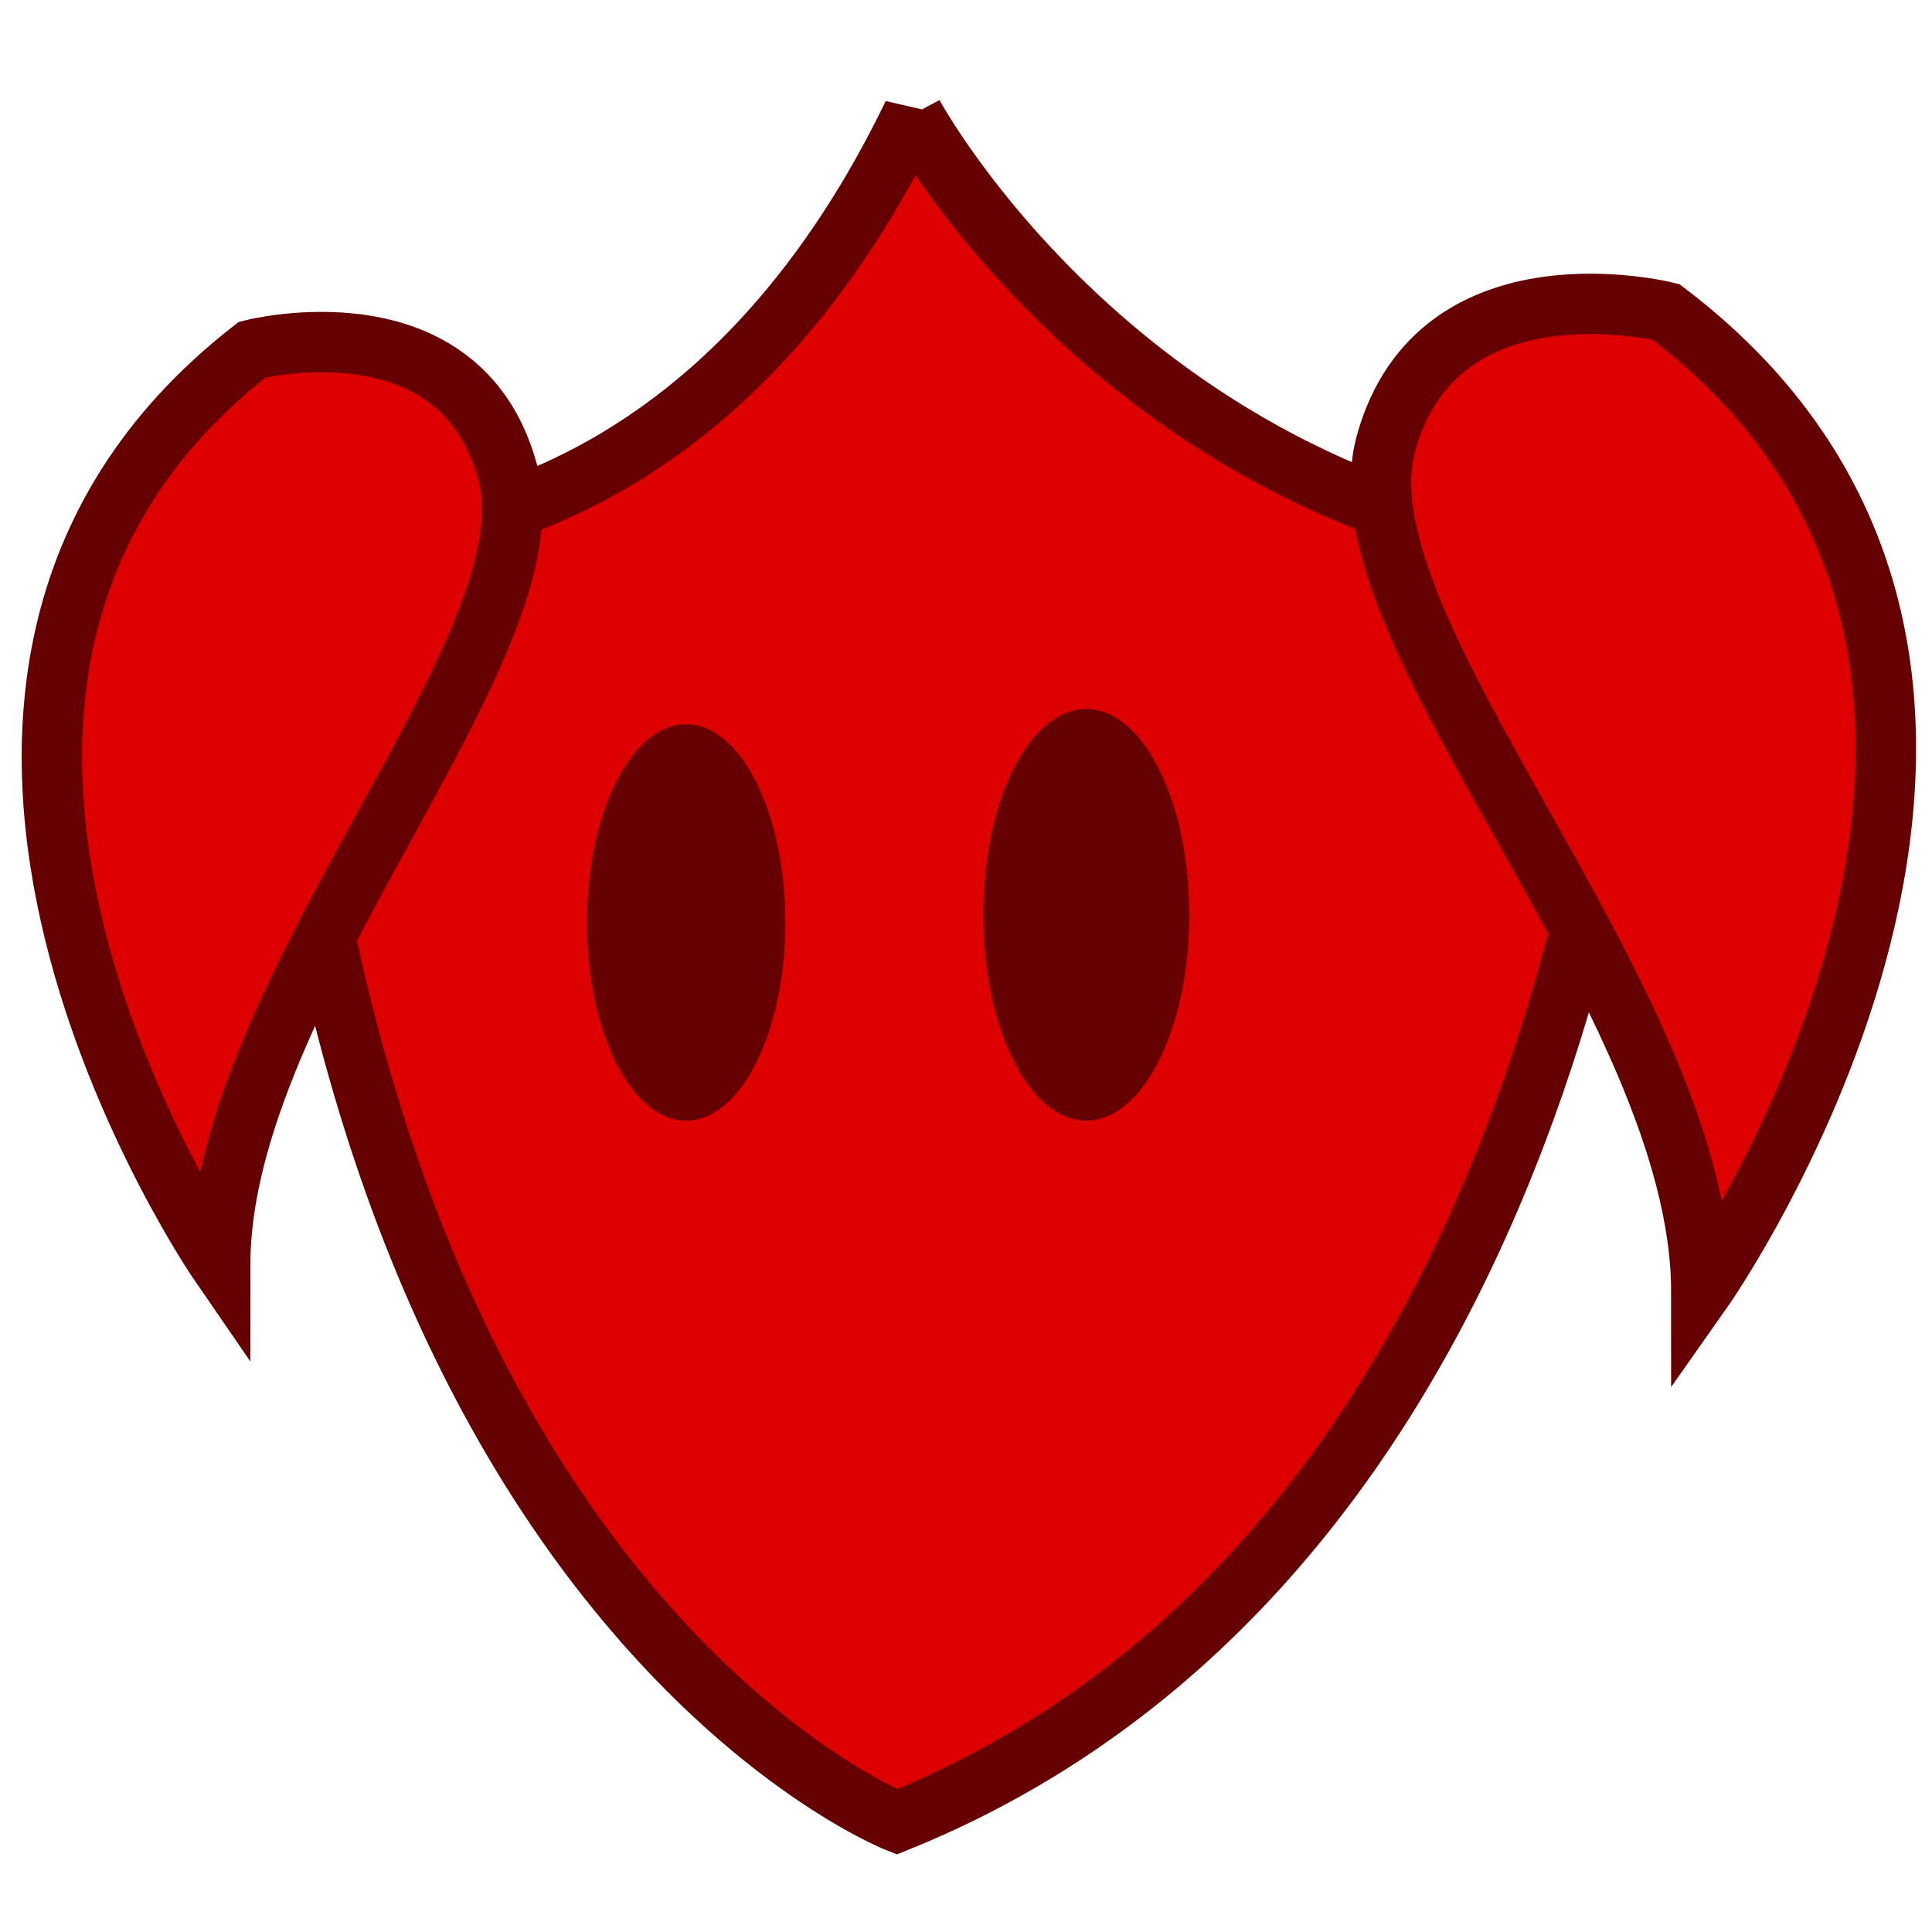
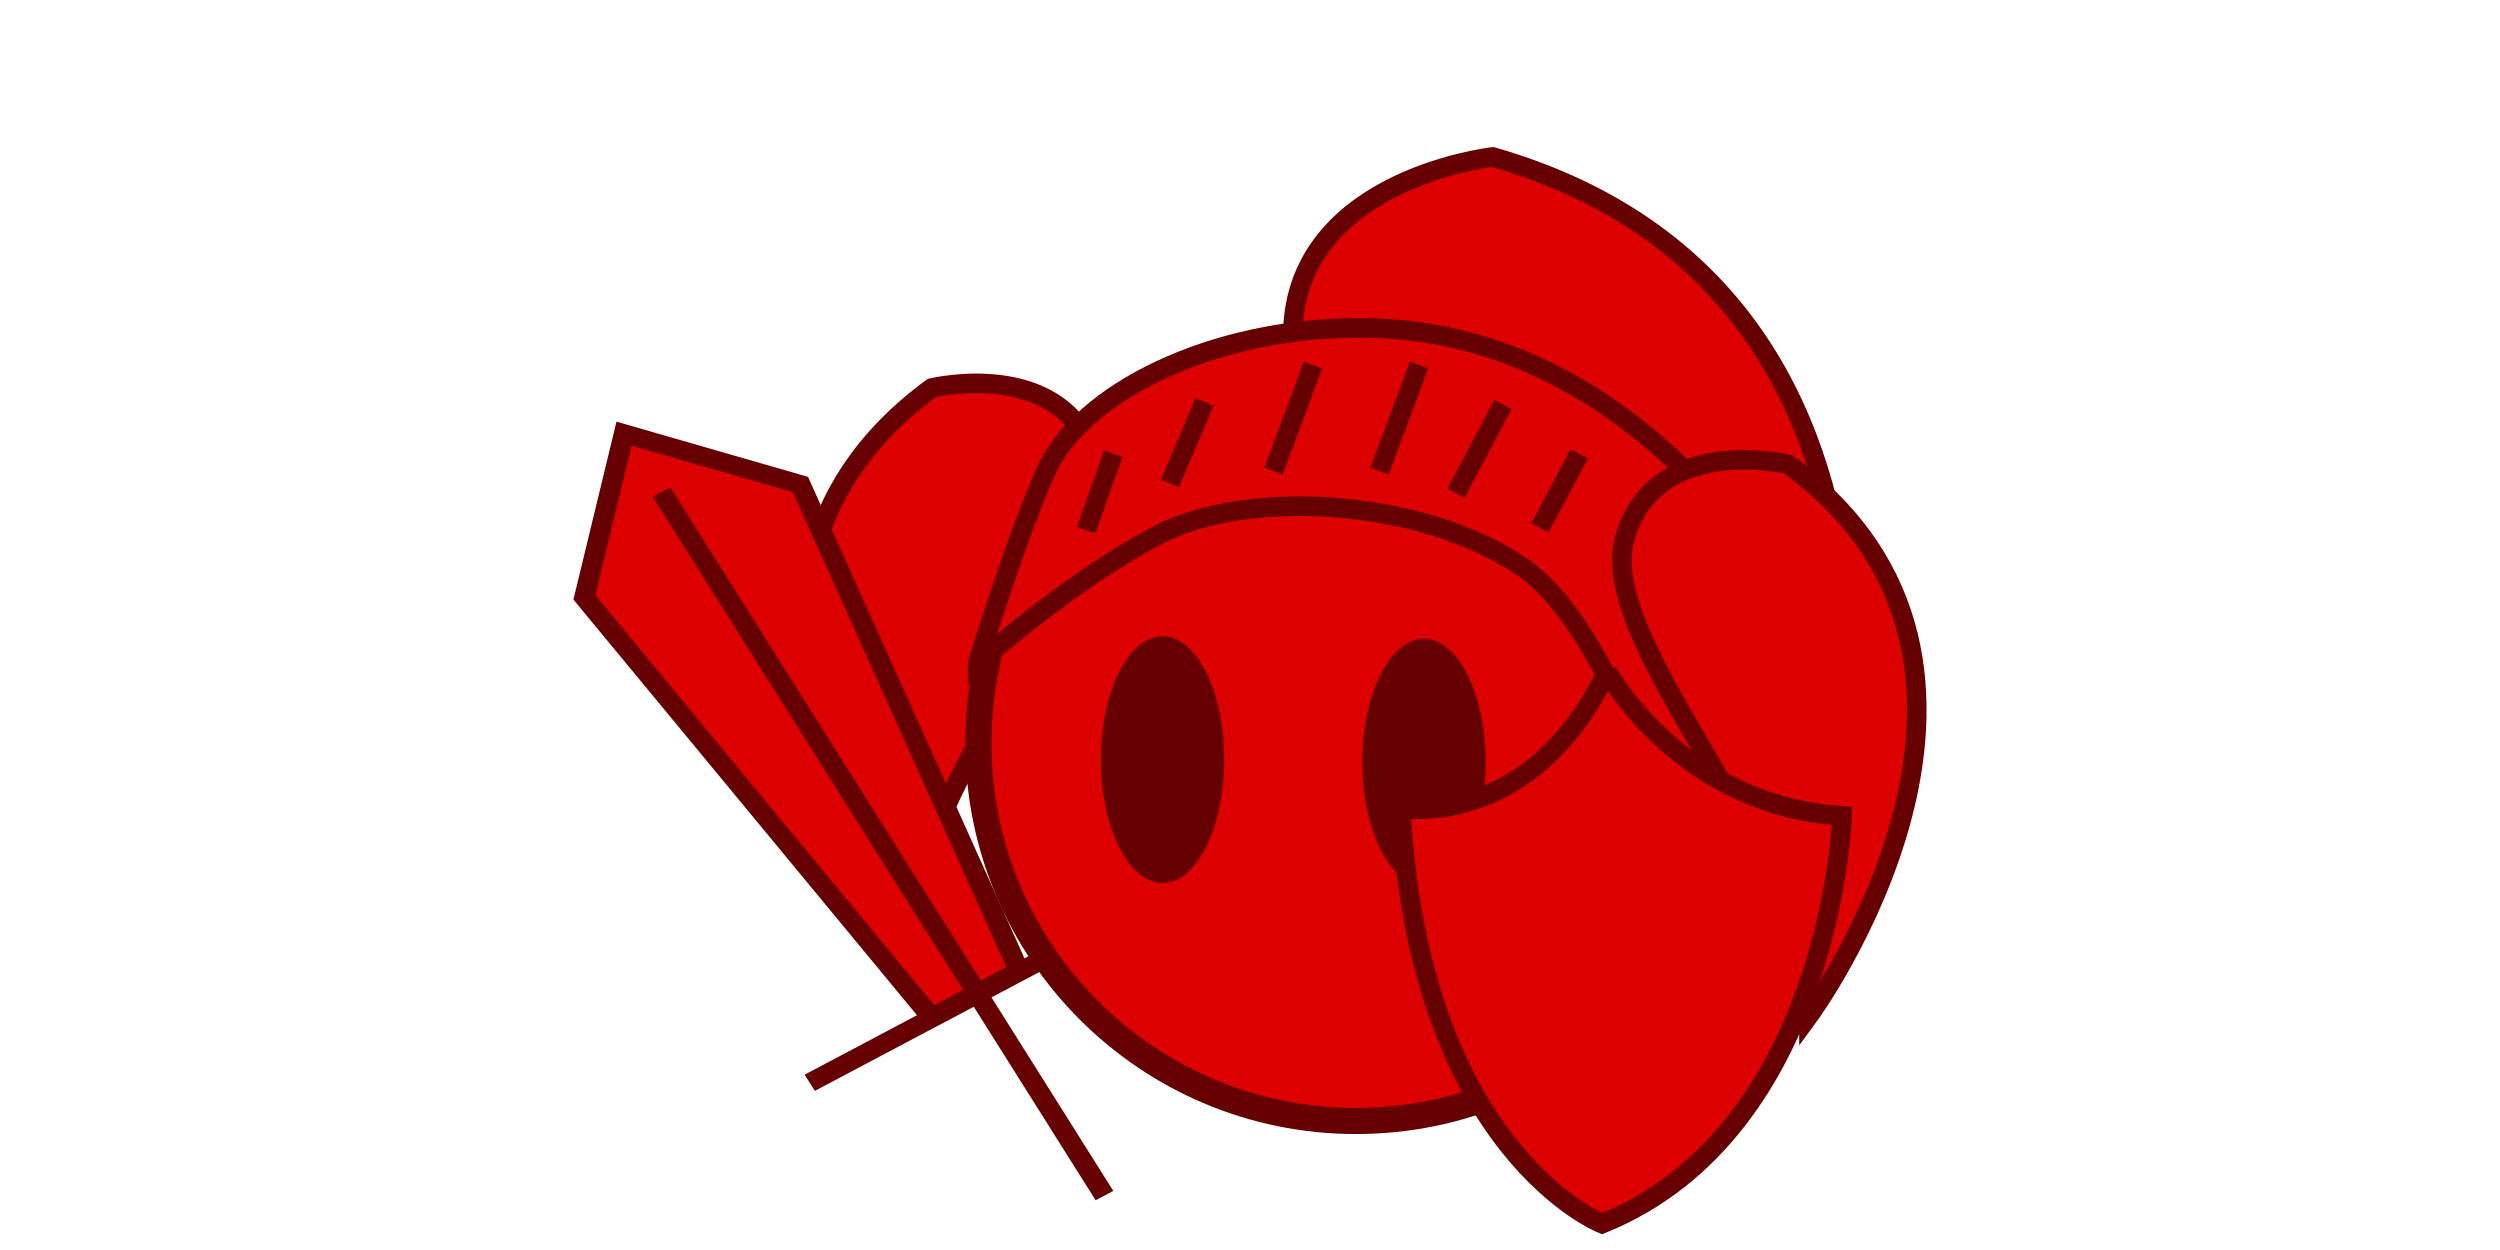
- <svg xmlns="http://www.w3.org/2000/svg" width="64" height="64" viewBox="0 0 16.933 16.933" version="1.1" id="svg8">
+ <svg xmlns="http://www.w3.org/2000/svg" width="256" height="128" viewBox="0 0 67.733 33.867" version="1.1" id="svg8">
  <defs id="defs2" />
-   <g id="layer1">
-     <path id="path850" d="m 8.001,1.002 c 0,0 1.958,3.637 6.364,3.916 0,0 -0.28,8.532 -6.504,11.05 0,0 -4.966,-1.956 -5.455,-11.26 0,0 3.497,0.629 5.595,-3.707 z" style="fill:#dc0000;fill-opacity:1;stroke:#660000;stroke-width:0.529;stroke-linecap:butt;stroke-linejoin:miter;stroke-miterlimit:4;stroke-dasharray:none;stroke-opacity:1" />
+   <g id="layer4" style="display:none">
+     <g id="layer1">
+       <path id="path850" d="m 8.001,1.002 c 0,0 1.958,3.637 6.364,3.916 0,0 -0.28,8.532 -6.504,11.05 0,0 -4.966,-1.956 -5.455,-11.26 0,0 3.497,0.629 5.595,-3.707 z" style="fill:#dc0000;fill-opacity:1;stroke:#660000;stroke-width:0.529;stroke-linecap:butt;stroke-linejoin:miter;stroke-miterlimit:4;stroke-dasharray:none;stroke-opacity:1" />
+     </g>
+     <g id="layer2">
+       <ellipse ry="1.737" rx="0.869" cy="8.085" cx="6.014" id="path853" style="fill:#660000;fill-opacity:1;fill-rule:evenodd;stroke:none;stroke-width:0.529;stroke-linecap:round;stroke-miterlimit:4;stroke-dasharray:none;stroke-opacity:1" />
+       <ellipse style="fill:#660000;fill-opacity:1;fill-rule:evenodd;stroke:none;stroke-width:0.529;stroke-linecap:round;stroke-miterlimit:4;stroke-dasharray:none;stroke-opacity:1" id="ellipse855" cx="9.521" cy="8.018" rx="0.902" ry="1.804" />
+     </g>
+     <g id="layer3">
+       <path id="path858" d="m 14.604,2.735 c 0,0 -1.995,-0.501 -2.455,1.145 -0.46,1.646 2.762,4.867 2.762,7.443 0,0 3.837,-5.439 -0.307,-8.588 z" style="fill:#dc0000;fill-opacity:1;stroke:#660000;stroke-width:0.529;stroke-linecap:butt;stroke-linejoin:miter;stroke-miterlimit:4;stroke-dasharray:none;stroke-opacity:1" />
+       <path style="fill:#dc0000;fill-opacity:1;stroke:#660000;stroke-width:0.529;stroke-linecap:butt;stroke-linejoin:miter;stroke-miterlimit:4;stroke-dasharray:none;stroke-opacity:1" d="m 2.21,3.065 c 0,0 1.819,-0.468 2.239,1.069 0.42,1.537 -2.519,4.544 -2.519,6.949 0,0 -3.499,-5.078 0.28,-8.018 z" id="path858-1" />
+     </g>
+     <g id="layer6">
+       <g transform="translate(-1.405776,8.076498)" id="g875-3">
+         <path style="fill:none;stroke:#660000;stroke-width:0.529;stroke-linecap:butt;stroke-linejoin:miter;stroke-miterlimit:4;stroke-dasharray:none;stroke-opacity:1" d="M 5.209,12.393 H 11.724" id="path847-0-7" />
+         <path style="fill:#dc0000;fill-opacity:1;stroke:#660000;stroke-width:0.529;stroke-linecap:butt;stroke-linejoin:miter;stroke-miterlimit:4;stroke-dasharray:none;stroke-opacity:1" d="M 8.457,0.52 6.378,2.788 7.583,12.379 h 1.701 L 10.56,2.811 Z" id="path855-7" />
+         <path id="path849-4" d="M 8.467,16.663 V 1.764" style="fill:none;stroke:#660000;stroke-width:0.529;stroke-linecap:butt;stroke-linejoin:miter;stroke-miterlimit:4;stroke-dasharray:none;stroke-opacity:1" />
+       </g>
+     </g>
  </g>
-   <g id="layer2">
-     <ellipse ry="1.737" rx="0.869" cy="8.085" cx="6.014" id="path853" style="fill:#660000;fill-opacity:1;fill-rule:evenodd;stroke:none;stroke-width:0.529;stroke-linecap:round;stroke-miterlimit:4;stroke-dasharray:none;stroke-opacity:1" />
-     <ellipse style="fill:#660000;fill-opacity:1;fill-rule:evenodd;stroke:none;stroke-width:0.529;stroke-linecap:round;stroke-miterlimit:4;stroke-dasharray:none;stroke-opacity:1" id="ellipse855" cx="9.521" cy="8.018" rx="0.902" ry="1.804" />
-   </g>
-   <g id="layer3">
-     <path id="path858" d="m 14.604,2.735 c 0,0 -1.995,-0.501 -2.455,1.145 -0.46,1.646 2.762,4.867 2.762,7.443 0,0 3.837,-5.439 -0.307,-8.588 z" style="fill:#dc0000;fill-opacity:1;stroke:#660000;stroke-width:0.529;stroke-linecap:butt;stroke-linejoin:miter;stroke-miterlimit:4;stroke-dasharray:none;stroke-opacity:1" />
-     <path style="fill:#dc0000;fill-opacity:1;stroke:#660000;stroke-width:0.529;stroke-linecap:butt;stroke-linejoin:miter;stroke-miterlimit:4;stroke-dasharray:none;stroke-opacity:1" d="m 2.21,3.065 c 0,0 1.819,-0.468 2.239,1.069 0.42,1.537 -2.519,4.544 -2.519,6.949 0,0 -3.499,-5.078 0.28,-8.018 z" id="path858-1" />
+   <g id="layer5" style="display:inline">
+     <g id="g1009" transform="translate(18.87024)">
+       <path id="path918" d="m 6.377,10.511 c 0,0 3.603,-0.871 4.434,1.991 0.831,2.862 -4.988,8.462 -4.988,12.942 0,0 -6.928,-9.458 0.554,-14.933 z" style="display:inline;fill:#dc0000;fill-opacity:1;stroke:#660000;stroke-width:0.529;stroke-linecap:butt;stroke-linejoin:miter;stroke-miterlimit:4;stroke-dasharray:none;stroke-opacity:1" />
+       <g transform="matrix(1.3951,-0.7385717,0.8054615,1.279244,-14.1809,17.32979)" id="g875" style="stroke-width:0.648">
+         <path style="fill:none;stroke:#660000;stroke-width:0.343;stroke-linecap:butt;stroke-linejoin:miter;stroke-miterlimit:4;stroke-dasharray:none;stroke-opacity:1" d="M 5.209,12.393 H 11.724" id="path847-0" />
+         <path style="fill:#dc0000;fill-opacity:1;stroke:#660000;stroke-width:0.343;stroke-linecap:butt;stroke-linejoin:miter;stroke-miterlimit:4;stroke-dasharray:none;stroke-opacity:1" d="M 8.457,0.52 6.378,2.788 7.583,12.379 h 1.701 L 10.56,2.811 Z" id="path855" />
+         <path id="path849" d="M 8.467,16.663 V 1.764" style="fill:none;stroke:#660000;stroke-width:0.343;stroke-linecap:butt;stroke-linejoin:miter;stroke-miterlimit:4;stroke-dasharray:none;stroke-opacity:1" />
+       </g>
+       <path id="path916" d="m 21.573,4.252 c 0,0 -5.711,0.634 -5.406,5.204 0.305,4.57 11.753,9.6 14.127,16.07 0,0 5.083,-17.297 -8.721,-21.274 z" style="display:inline;fill:#dc0000;fill-opacity:1;stroke:#660000;stroke-width:0.529;stroke-linecap:butt;stroke-linejoin:miter;stroke-miterlimit:4;stroke-dasharray:none;stroke-opacity:1" />
+       <circle style="fill:#dc0000;fill-opacity:1;stroke:#660000;stroke-width:0.706;stroke-miterlimit:4;stroke-dasharray:none;stroke-opacity:1;stop-color:#000000" id="path847" cx="17.869" cy="20.141" r="10.231" />
+       <ellipse ry="3.341" rx="1.67" cy="20.58" cx="12.628" id="path853-6" style="display:inline;fill:#660000;fill-opacity:1;fill-rule:evenodd;stroke:none;stroke-width:0.529;stroke-linecap:round;stroke-miterlimit:4;stroke-dasharray:none;stroke-opacity:1" />
+       <ellipse ry="3.341" rx="1.67" cy="20.647" cx="19.711" id="ellipse880" style="display:inline;fill:#660000;fill-opacity:1;fill-rule:evenodd;stroke:none;stroke-width:0.529;stroke-linecap:round;stroke-miterlimit:4;stroke-dasharray:none;stroke-opacity:1" />
+       <path style="fill:#dc0000;fill-opacity:1;stroke:#660000;stroke-width:0.529;stroke-linecap:butt;stroke-linejoin:miter;stroke-miterlimit:4;stroke-dasharray:none;stroke-opacity:1" d="m 7.617,17.974 c 0,0 2.475,-2.214 4.878,-3.475 2.403,-1.261 7.114,-1.022 9.889,0.869 2.775,1.891 4.677,9.488 4.677,9.488 0,0 3.367,-6.68 2.472,-8.486 -0.779,-1.573 -4.811,-7.55 -11.626,-7.484 -3.942,0 -7.488,1.754 -8.436,3.875 -0.839,1.877 -1.854,5.212 -1.854,5.212 z" id="path882" />
+       <path style="fill:none;stroke:#660000;stroke-width:0.529;stroke-linecap:butt;stroke-linejoin:miter;stroke-miterlimit:4;stroke-dasharray:none;stroke-opacity:1" d="M 16.704,9.889 15.635,12.762" id="path884" />
+       <path style="fill:none;stroke:#660000;stroke-width:0.529;stroke-linecap:butt;stroke-linejoin:miter;stroke-miterlimit:4;stroke-dasharray:none;stroke-opacity:1" d="m 21.849,10.958 -1.27,2.405" id="path886" />
+       <path style="fill:none;stroke:#660000;stroke-width:0.529;stroke-linecap:butt;stroke-linejoin:miter;stroke-miterlimit:4;stroke-dasharray:none;stroke-opacity:1" d="m 23.921,12.294 -1.069,2.005" id="path888" />
+       <path style="fill:none;stroke:#660000;stroke-width:0.529;stroke-linecap:butt;stroke-linejoin:miter;stroke-miterlimit:4;stroke-dasharray:none;stroke-opacity:1" d="m 13.764,10.891 -0.935,2.205" id="path890" />
+       <path style="fill:none;stroke:#660000;stroke-width:0.529;stroke-linecap:butt;stroke-linejoin:miter;stroke-miterlimit:4;stroke-dasharray:none;stroke-opacity:1" d="m 11.292,12.294 -0.735,2.071" id="path892" />
+       <path style="fill:none;stroke:#660000;stroke-width:0.529;stroke-linecap:butt;stroke-linejoin:miter;stroke-miterlimit:4;stroke-dasharray:none;stroke-opacity:1" d="M 19.577,9.889 18.508,12.762" id="path894" />
+       <path id="path858-8" d="m 29.587,12.583 c 0,0 -3.603,-0.871 -4.434,1.991 -0.831,2.862 4.988,8.462 4.988,12.942 0,0 6.928,-9.458 -0.554,-14.933 z" style="display:inline;fill:#dc0000;fill-opacity:1;stroke:#660000;stroke-width:0.529;stroke-linecap:butt;stroke-linejoin:miter;stroke-miterlimit:4;stroke-dasharray:none;stroke-opacity:1" />
+       <path id="path850-7" d="m 24.676,18.189 c 0,0 1.958,3.637 6.364,3.916 0,0 -0.28,8.532 -6.504,11.05 0,0 -4.966,-1.956 -5.455,-11.26 0,0 3.497,0.629 5.595,-3.707 z" style="display:inline;fill:#dc0000;fill-opacity:1;stroke:#660000;stroke-width:0.529;stroke-linecap:butt;stroke-linejoin:miter;stroke-miterlimit:4;stroke-dasharray:none;stroke-opacity:1" />
+     </g>
  </g>
</svg>
